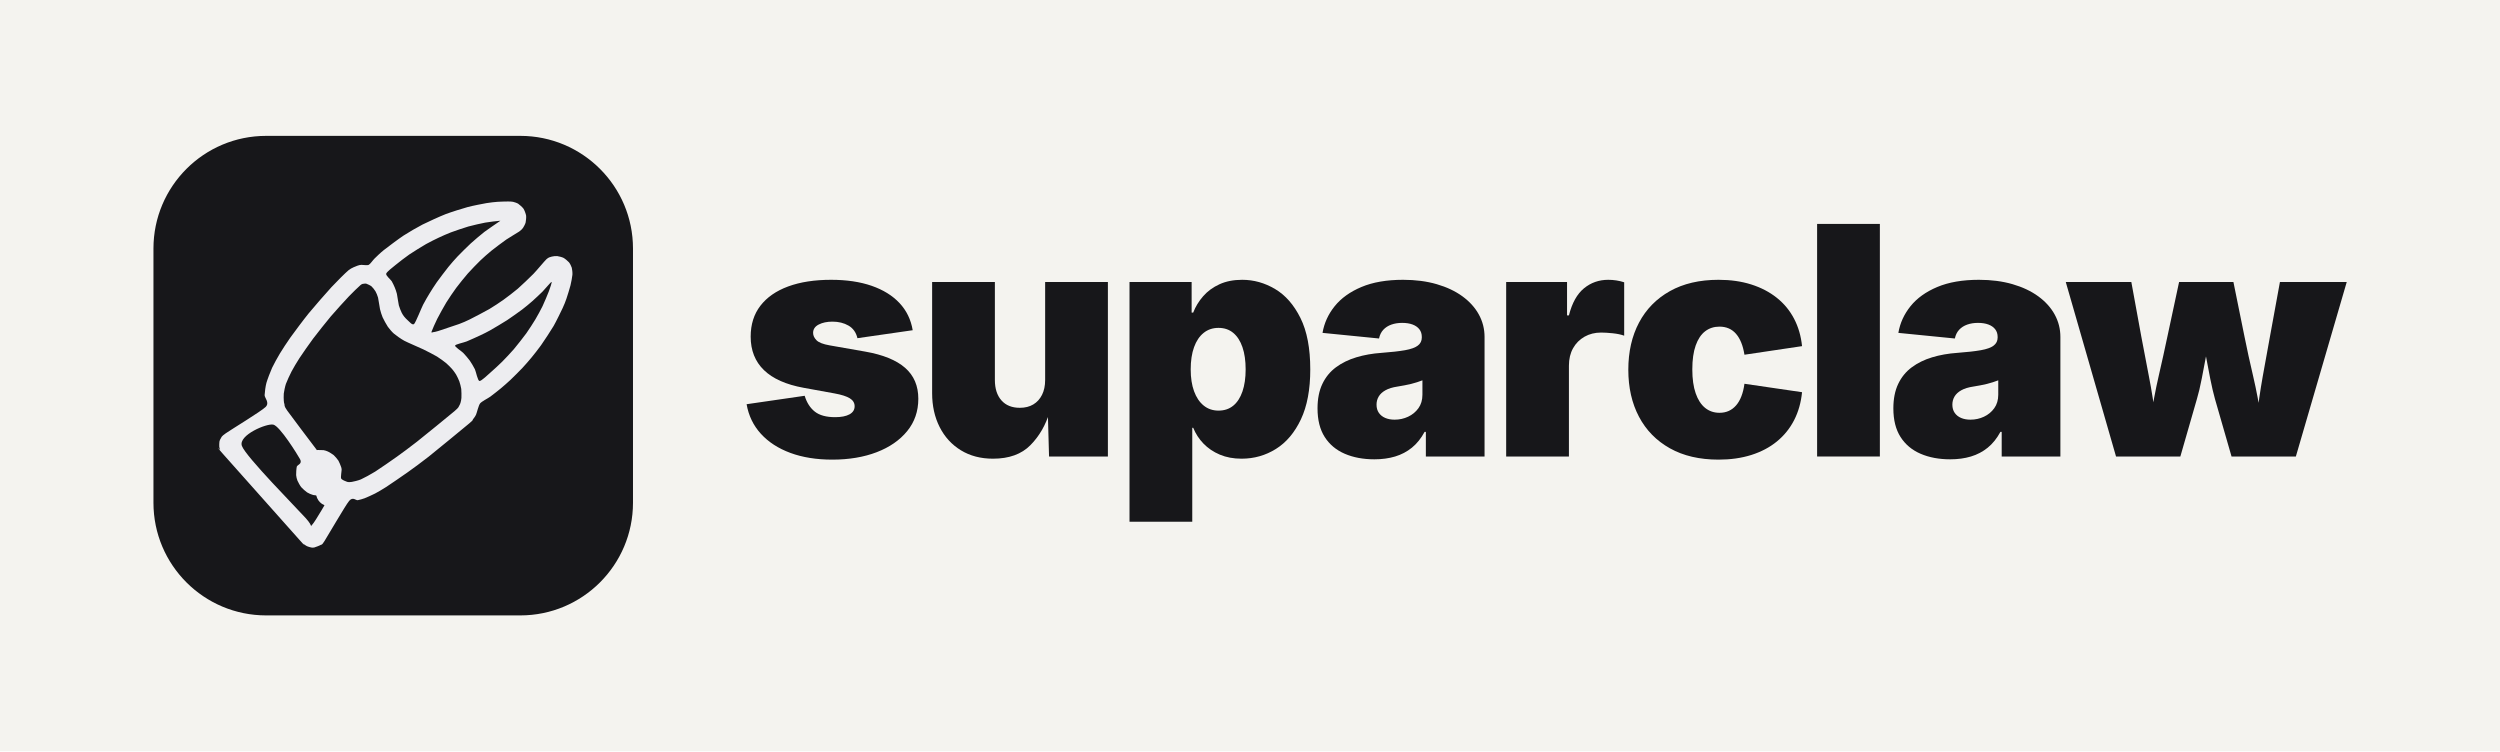
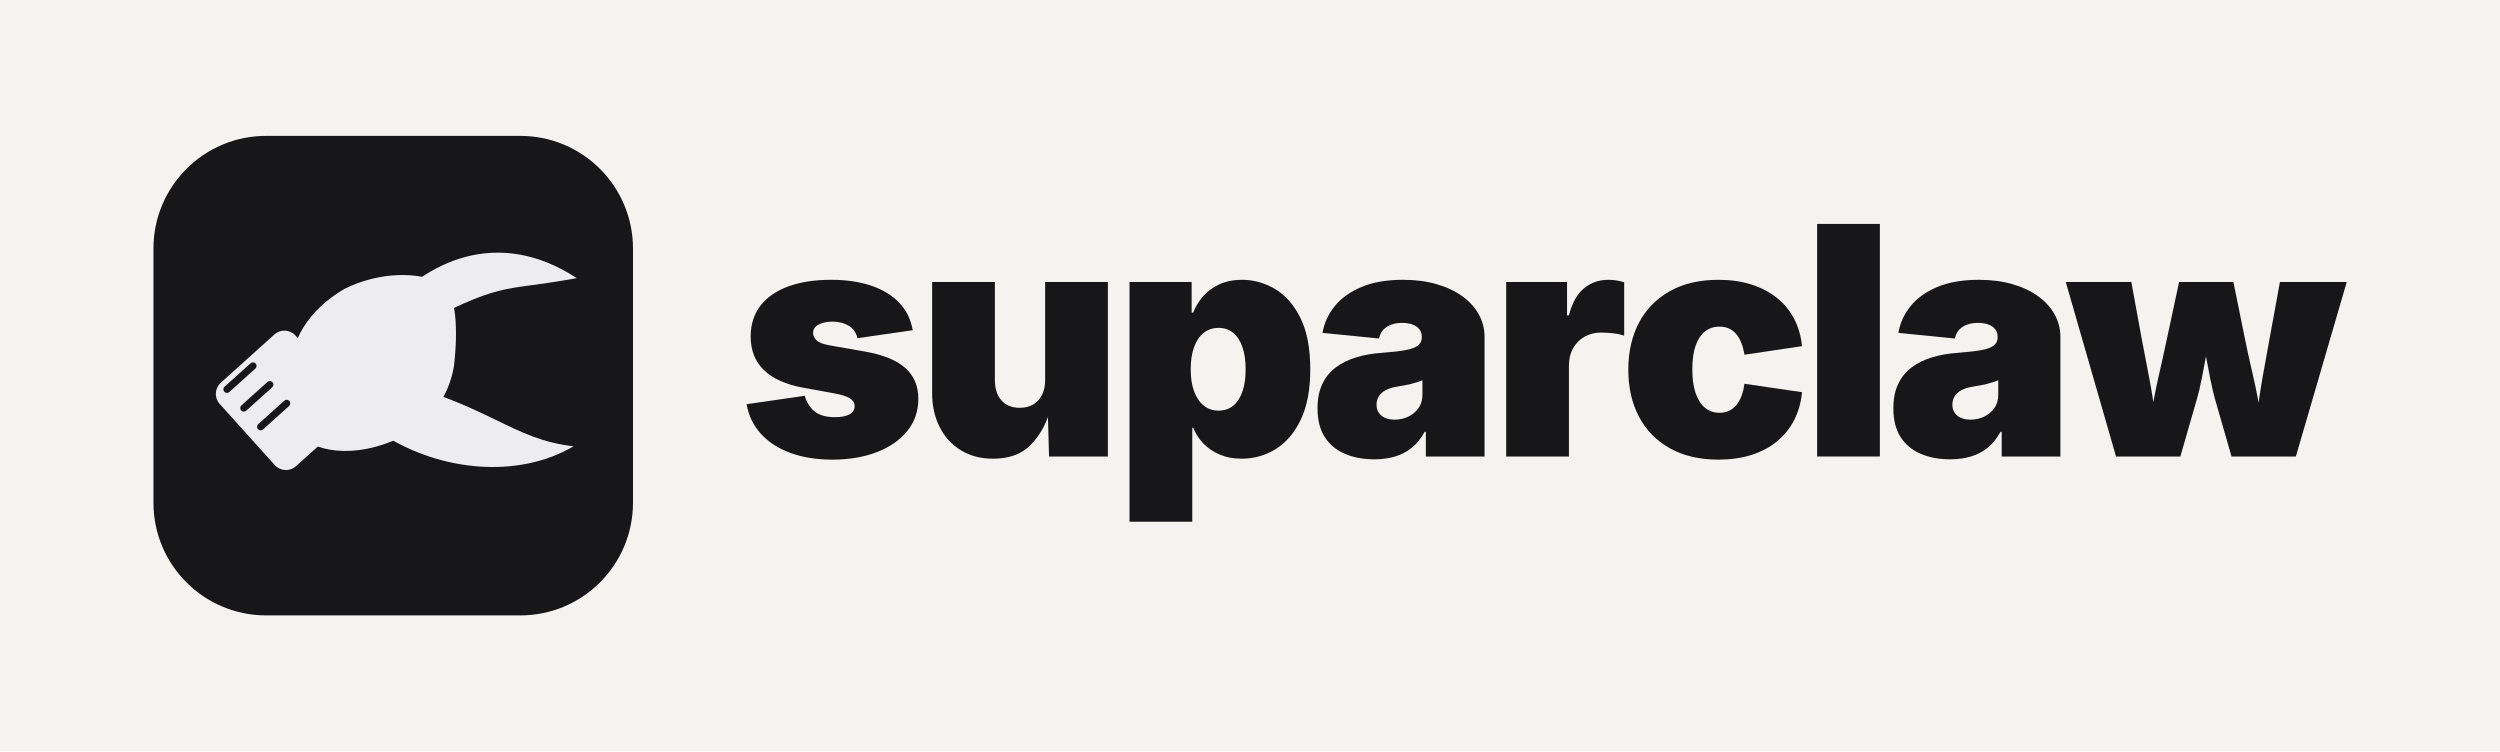
<svg xmlns="http://www.w3.org/2000/svg" width="1564" height="470" viewBox="0 0 1564 470" role="img" aria-label="SuparClaw">
  <rect width="1564" height="470" fill="#F4F3EF" />
  <g transform="translate(96 85)">
    <rect width="300" height="300" rx="70.5" fill="#17171A" />
-     <g transform="translate(22.5 22.5) scale(0.2490234)">
-       <path fill="#EDEDF0" fill-rule="evenodd" d="M313.64 943.72 C310.90 944.45 307.96 944.09 305.88 943.72 C303.80 943.35 297.47 941.51 295.26 940.45 C293.06 939.39 288.49 936.21 286.28 934.33 C284.08 932.45 298.82 949.52 275.87 923.92 C252.92 898.32 106.51 733.94 83.98 708.34 C61.44 682.74 78.06 700.18 77.04 698.14 C76.02 696.09 75.20 692.71 74.99 690.38 C74.79 688.05 74.95 680.13 75.40 677.72 C75.85 675.31 77.24 671.52 79.08 669.15 C80.92 666.78 78.79 665.60 91.53 656.70 C104.27 647.79 180.33 601.62 191.36 590.76 C202.38 579.90 188.66 567.81 188.91 560.95 C189.15 554.09 191.27 538.09 193.40 530.33 C195.52 522.57 203.85 500.73 207.69 492.36 C211.52 483.99 222.06 465.09 227.28 456.43 C232.51 447.78 245.62 427.44 253.82 416.01 C262.03 404.58 287.87 369.88 299.55 355.59 C311.23 341.30 345.36 302.14 356.71 289.85 C368.06 277.56 392.35 253.31 399.78 247.19 C407.21 241.06 418.56 237.27 422.24 235.76 C425.91 234.25 428.85 233.96 432.04 233.71 C435.22 233.47 446.65 235.51 450.41 233.71 C454.17 231.92 460.82 222.00 465.11 217.79 C469.40 213.59 480.13 203.09 488.38 196.56 C496.63 190.03 526.76 167.49 537.78 160.22 C548.81 152.96 573.55 138.58 585.55 132.46 C597.56 126.34 630.63 111.31 643.53 106.33 C656.43 101.35 687.79 91.51 699.46 88.37 C711.14 85.22 737.96 80.04 746.42 78.57 C754.87 77.10 768.05 75.75 774.18 75.30 C780.30 74.85 795.90 74.48 800.31 74.48 C804.72 74.48 810.07 74.65 812.97 75.30 C815.86 75.95 823.05 78.24 826.03 80.20 C829.01 82.16 837.05 89.31 839.30 92.65 C841.55 96.00 845.22 105.88 845.83 109.80 C846.44 113.72 845.51 123.85 844.61 127.36 C843.71 130.87 839.91 138.26 838.07 140.83 C836.24 143.40 833.22 146.71 828.48 150.02 C823.74 153.32 804.15 164.55 796.23 170.02 C788.31 175.49 766.05 192.23 758.66 198.19 C751.27 204.16 737.64 216.20 730.90 222.69 C724.16 229.18 706.12 247.76 699.26 255.56 C692.40 263.36 676.39 283.24 670.27 291.49 C664.15 299.73 650.80 319.41 645.37 328.23 C639.94 337.05 626.71 361.14 622.50 369.47 C618.30 377.80 609.35 397.97 608.21 401.72 C607.07 405.48 610.58 402.95 612.50 402.74 C614.42 402.54 617.81 402.21 625.16 399.89 C632.50 397.56 668.47 385.60 677.42 382.33 C686.36 379.06 695.34 375.14 703.95 370.90 C712.57 366.65 743.72 350.36 753.36 344.77 C762.99 339.17 780.79 327.29 788.88 321.50 C796.96 315.70 816.27 301.12 824.81 293.73 C833.34 286.34 856.00 264.79 864.20 256.37 C872.41 247.96 891.80 224.37 897.07 219.42 C902.34 214.48 907.48 213.79 910.54 212.89 C913.61 211.99 920.67 211.30 924.02 211.67 C927.37 212.03 936.59 214.36 939.94 216.16 C943.29 217.96 951.29 224.57 953.62 227.39 C955.95 230.20 959.58 237.35 960.56 240.86 C961.54 244.37 962.56 253.35 962.19 258.42 C961.83 263.48 959.01 278.50 957.29 285.36 C955.58 292.22 949.29 312.39 947.09 318.84 C944.88 325.29 941.37 334.36 937.70 342.11 C934.02 349.87 921.00 376.82 914.83 387.43 C908.67 398.05 889.68 426.63 883.39 435.61 C877.11 444.59 864.61 460.15 859.31 466.64 C854.00 473.13 842.44 486.40 836.44 492.77 C830.44 499.14 812.56 516.98 806.43 522.78 C800.31 528.58 788.10 539.23 782.34 544.01 C776.59 548.79 761.69 560.54 755.81 564.83 C749.93 569.12 734.33 576.67 730.29 581.78 C726.25 586.88 722.12 605.42 720.08 609.95 C718.04 614.48 714.28 619.26 712.32 621.79 C710.36 624.32 715.35 621.58 702.73 632.20 C690.11 642.81 618.54 701.61 601.07 715.49 C583.59 729.37 560.52 746.03 548.40 754.68 C536.27 763.34 503.41 785.79 494.10 791.84 C484.79 797.88 472.46 804.98 466.33 808.17 C460.21 811.35 445.14 818.13 440.20 820.01 C435.26 821.89 427.10 824.13 422.65 824.91 C418.20 825.68 410.44 815.35 401.01 826.95 C391.58 838.54 347.61 914.69 339.56 927.18 C331.52 939.68 332.91 935.31 329.97 937.19 C327.03 939.06 316.37 942.98 313.64 943.72 Z M564.53 382.13 C568.81 377.63 582.57 342.64 586.98 333.95 C591.39 325.25 599.43 311.74 603.31 305.37 C607.19 299.00 615.93 285.16 621.28 277.61 C626.63 270.05 644.75 246.17 650.67 238.82 C656.59 231.47 667.17 219.38 673.54 212.69 C679.91 205.99 699.14 186.84 706.81 179.82 C714.49 172.80 733.11 157.00 741.11 150.83 C749.11 144.67 773.20 128.66 777.44 125.52 C781.69 122.38 782.55 122.83 778.67 123.07 C774.79 123.32 751.97 125.93 743.15 127.56 C734.33 129.19 710.45 134.58 700.69 137.36 C690.93 140.14 665.37 148.91 657.00 152.06 C648.63 155.20 633.85 161.78 626.79 165.12 C619.73 168.47 602.94 176.64 594.53 181.45 C586.12 186.27 561.14 201.66 552.48 207.58 C543.83 213.50 524.80 228.24 518.19 233.71 C511.57 239.19 495.44 251.31 494.30 255.97 C493.16 260.62 505.73 270.83 508.18 274.75 C510.63 278.67 514.47 287.08 515.94 290.67 C517.41 294.26 520.10 301.49 521.25 306.59 C522.39 311.70 524.80 330.27 526.15 335.58 C527.49 340.89 531.62 350.40 533.09 353.55 C534.56 356.69 537.37 361.06 539.21 363.34 C541.05 365.63 546.36 371.63 549.21 373.76 C552.07 375.88 560.24 386.62 564.53 382.13 Z M728.66 525.43 C733.27 526.21 751.36 508.28 757.85 502.77 C764.34 497.26 779.36 483.30 785.81 476.85 C792.27 470.40 807.94 453.86 814.80 445.82 C821.66 437.77 840.08 414.34 846.24 405.81 C852.41 397.27 864.49 378.41 869.10 370.69 C873.72 362.98 883.23 345.62 887.07 337.62 C890.91 329.62 900.42 306.96 902.99 300.06 C905.56 293.16 911.52 276.50 909.73 276.58 C907.93 276.67 892.58 295.37 887.07 300.88 C881.56 306.39 866.94 320.07 861.14 325.17 C855.35 330.27 842.97 340.64 835.83 345.99 C828.68 351.34 807.37 366.61 798.27 372.53 C789.16 378.45 762.91 394.01 755.40 398.25 C747.89 402.50 738.78 406.95 732.13 410.09 C725.47 413.24 703.95 423.04 696.60 426.02 C689.26 429.00 668.39 433.16 667.41 436.43 C666.43 439.69 683.66 450.55 687.83 454.80 C691.99 459.05 700.81 469.33 704.16 473.99 C707.51 478.64 714.45 490.20 717.22 496.04 C720.00 501.87 724.04 524.66 728.66 525.43 Z M407.75 778.98 C411.66 778.28 424.12 775.59 430.81 772.65 C437.51 769.71 456.45 759.54 466.74 753.05 C477.03 746.56 509.57 724.02 521.45 715.49 C533.33 706.95 555.30 690.87 571.67 677.93 C588.04 664.98 653.98 611.38 665.98 601.17 C677.99 590.96 675.86 590.39 677.62 587.90 C679.38 585.41 680.64 581.61 681.29 579.33 C681.95 577.04 683.13 571.73 683.34 567.89 C683.54 564.06 683.54 550.17 682.93 545.44 C682.31 540.70 679.50 530.37 678.03 526.25 C676.56 522.13 671.90 512.57 669.86 509.10 C667.82 505.63 662.88 498.85 660.06 495.63 C657.25 492.40 649.49 484.32 645.16 480.73 C640.83 477.13 628.42 467.91 621.89 463.99 C615.36 460.07 596.90 450.51 587.59 446.02 C578.28 441.53 548.19 428.87 539.82 424.38 C531.45 419.89 518.39 410.42 513.69 406.42 C509.00 402.42 501.61 393.72 498.38 389.07 C495.16 384.41 487.52 370.37 485.32 365.39 C483.11 360.40 480.09 350.57 478.79 344.97 C477.48 339.38 475.19 321.09 473.89 315.98 C472.58 310.88 469.23 303.29 467.35 300.06 C465.48 296.84 459.92 289.77 457.35 287.61 C454.78 285.44 446.82 281.81 444.69 281.08 C442.57 280.34 440.24 280.71 438.57 281.08 C436.90 281.44 434.32 280.71 430.00 284.34 C425.67 287.98 408.89 304.18 400.40 313.13 C391.90 322.07 365.24 351.30 355.08 363.34 C344.91 375.39 319.52 407.40 310.57 419.28 C301.63 431.16 282.40 458.96 276.28 468.27 C270.15 477.58 260.52 494.04 256.68 501.34 C252.84 508.65 244.60 526.49 242.39 532.78 C240.19 539.07 237.70 552.09 237.08 556.87 C236.47 561.65 236.88 571.77 237.08 574.83 C237.29 577.90 237.74 581.00 238.72 583.82 C239.70 586.63 236.76 587.16 245.66 599.74 C254.56 612.31 308.61 683.64 317.11 694.87 C325.60 706.10 318.33 698.26 320.58 698.75 C322.82 699.24 333.76 698.71 336.91 699.16 C340.05 699.61 345.44 701.40 348.34 702.83 C351.24 704.26 359.69 709.24 362.63 711.81 C365.57 714.39 372.22 722.22 374.27 725.49 C376.31 728.76 379.86 738.03 380.80 740.60 C381.74 743.17 382.39 744.97 382.43 748.35 C382.47 751.74 379.66 766.97 381.21 770.40 C382.76 773.83 393.09 777.79 396.11 778.77 C399.13 779.75 403.83 779.67 407.75 778.98 Z M308.53 886.35 C315.55 879.62 349.93 819.72 354.67 810.82 C359.40 801.92 353.12 807.47 350.38 807.76 C347.65 808.05 334.87 813.03 330.38 813.48 C325.88 813.92 314.70 812.78 310.78 811.84 C306.86 810.90 299.06 807.56 295.67 805.31 C292.28 803.06 283.50 795.39 280.77 792.04 C278.03 788.69 272.81 779.14 271.38 775.71 C269.95 772.28 268.32 765.79 268.11 761.83 C267.91 757.87 268.64 745.13 269.75 740.60 C270.85 736.07 284.61 733.78 277.91 721.82 C271.22 709.85 227.33 638.85 210.75 635.06 C194.17 631.26 122.48 661.68 131.75 688.34 C141.01 715.00 272.56 847.98 292.61 870.43 C312.66 892.89 301.51 893.09 308.53 886.35 Z" />
-       <circle cx="352" cy="806" r="34" fill="#EDEDF0" />
+     <g transform="translate(19.5 19.5) scale(0.2548828)">
+       <g transform="translate(539.03 528.87) scale(0.83531)">
+         <g transform="rotate(-8 -80 0)">
+           <g transform="rotate(-34 -330 40)">
+             <rect x="-486" y="-160" width="300" height="330" rx="44" fill="#EDEDF0" />
+             <g fill="#17171A">
+               <rect x="-452" y="-144" width="124" height="21" rx="10.5" />
+               <rect x="-452" y="-70" width="124" height="21" rx="10.5" />
+               <rect x="-452" y="4" width="124" height="21" rx="10.5" />
+             </g>
+           </g>
+           <path d="M -330 -46 C -322 -156 -248 -240 -136 -286 C -26 -322 86 -306 150 -262 C 188 -228 178 -120 150 -14 C 120 76 60 130 -8 160 C -150 216 -284 186 -330 118 Z" fill="#EDEDF0" />
+           <path d="M 544 -222 C 334 -406 110 -330 -30 -206 L -8 -169 L 14 -132 C 344 -248 298 -212 544 -222 Z" fill="#EDEDF0" />
+           <path d="M 466 266 C 288 220 240 112 -42 0 L -59 80 L -76 160 C 66 280 286 340 466 266 Z" fill="#EDEDF0" />
+         </g>
+       </g>
    </g>
  </g>
  <g transform="translate(462 285.59) scale(0.09765625 -0.09765625)" fill="#17171A">
    <path transform="translate(0 0)" d="M601 -20Q449 -20 332.5 23.0Q216 66 143.5 145.5Q71 225 52 335L424 389Q444 323 489.0 287.5Q534 252 619 252Q678 252 711.0 270.0Q744 288 744 322Q744 354 713.0 373.0Q682 392 616 404L418 440Q248 471 163.0 553.5Q78 636 78 768Q78 885 140.5 966.0Q203 1047 318.5 1089.5Q434 1132 594 1132Q742 1132 853.0 1093.5Q964 1055 1031.5 983.0Q1099 911 1116 809L762 758Q749 813 705.0 838.5Q661 864 602 864Q550 864 514.0 845.5Q478 827 478 792Q478 767 499.5 745.0Q521 723 584 712L812 672Q983 642 1067.5 568.0Q1152 494 1152 370Q1152 250 1080.5 162.5Q1009 75 885.0 27.5Q761 -20 601 -20Z" />
    <path transform="translate(1138.464 0)" d="M492 -14Q374 -14 286.0 40.0Q198 94 150.0 189.0Q102 284 102 406V1118H504V490Q504 407 546.0 359.5Q588 312 664 312Q714 312 750.0 333.5Q786 355 806.0 395.0Q826 435 826 490V1118H1228V0H851L843 286H855Q817 159 731.5 72.5Q646 -14 492 -14Z" />
    <path transform="translate(2402.928 0)" d="M102 -418V1118H500V922H510Q532 979 574.0 1027.0Q616 1075 678.5 1103.5Q741 1132 824 1132Q935 1132 1034.5 1073.0Q1134 1014 1197.0 887.5Q1260 761 1260 558Q1260 365 1200.0 238.0Q1140 111 1040.0 48.5Q940 -14 820 -14Q742 -14 680.5 12.0Q619 38 576.0 82.5Q533 127 510 184H504V-418ZM672 294Q728 294 766.5 325.5Q805 357 825.5 416.5Q846 476 846 558Q846 641 825.5 700.5Q805 760 766.5 792.0Q728 824 672 824Q617 824 577.0 792.0Q537 760 515.5 700.5Q494 641 494 558Q494 477 515.5 418.0Q537 359 577.0 326.5Q617 294 672 294Z" />
    <path transform="translate(3659.392 0)" d="M414 -18Q307 -18 224.5 17.5Q142 53 96.0 125.0Q50 197 50 308Q50 400 81.0 465.0Q112 530 168.0 571.5Q224 613 298.5 635.5Q373 658 460 664Q554 671 610.5 681.0Q667 691 692.5 710.5Q718 730 718 762V766Q718 795 702.5 815.0Q687 835 659.0 845.5Q631 856 592 856Q554 856 523.0 845.0Q492 834 471.5 812.0Q451 790 444 756L82 792Q98 886 160.0 963.0Q222 1040 331.5 1086.0Q441 1132 598 1132Q717 1132 813.5 1104.0Q910 1076 978.5 1026.0Q1047 976 1083.5 909.5Q1120 843 1120 766V0H744V158H736Q702 95 654.5 56.5Q607 18 547.0 0.0Q487 -18 414 -18ZM544 236Q590 236 630.5 255.0Q671 274 696.5 309.5Q722 345 722 396V488Q706 482 688.0 476.0Q670 470 649.5 465.0Q629 460 607.5 456.0Q586 452 562 448Q515 441 485.5 424.5Q456 408 442.0 384.5Q428 361 428 332Q428 301 443.0 279.5Q458 258 484.0 247.0Q510 236 544 236Z" />
    <path transform="translate(4815.856 0)" d="M102 0V1118H492V904H504Q534 1023 600.5 1077.5Q667 1132 756 1132Q782 1132 808.0 1128.0Q834 1124 858 1116V774Q828 785 784.5 789.5Q741 794 710 794Q651 794 604.0 767.5Q557 741 530.5 693.5Q504 646 504 582V0Z" />
    <path transform="translate(5638.32 0)" d="M640 -20Q458 -20 328.5 52.5Q199 125 130.5 254.5Q62 384 62 556Q62 728 130.5 857.5Q199 987 328.5 1059.5Q458 1132 640 1132Q756 1132 850.0 1102.0Q944 1072 1013.5 1016.5Q1083 961 1124.0 882.5Q1165 804 1175 707L806 652Q799 696 785.5 729.5Q772 763 752.0 786.0Q732 809 705.5 820.5Q679 832 646 832Q593 832 554.0 802.0Q515 772 493.5 711.0Q472 650 472 558Q472 467 493.5 405.0Q515 343 554.0 311.5Q593 280 646 280Q679 280 705.5 292.0Q732 304 752.5 327.5Q773 351 786.5 386.0Q800 421 806 466L1175 412Q1165 312 1124.0 232.5Q1083 153 1014.0 96.5Q945 40 850.5 10.0Q756 -20 640 -20Z" />
    <path transform="translate(6807.784 0)" d="M504 1490V0H102V1490Z" />
    <path transform="translate(7348.248 0)" d="M414 -18Q307 -18 224.5 17.5Q142 53 96.0 125.0Q50 197 50 308Q50 400 81.0 465.0Q112 530 168.0 571.5Q224 613 298.5 635.5Q373 658 460 664Q554 671 610.5 681.0Q667 691 692.5 710.5Q718 730 718 762V766Q718 795 702.5 815.0Q687 835 659.0 845.5Q631 856 592 856Q554 856 523.0 845.0Q492 834 471.5 812.0Q451 790 444 756L82 792Q98 886 160.0 963.0Q222 1040 331.5 1086.0Q441 1132 598 1132Q717 1132 813.5 1104.0Q910 1076 978.5 1026.0Q1047 976 1083.5 909.5Q1120 843 1120 766V0H744V158H736Q702 95 654.5 56.5Q607 18 547.0 0.0Q487 -18 414 -18ZM544 236Q590 236 630.5 255.0Q671 274 696.5 309.5Q722 345 722 396V488Q706 482 688.0 476.0Q670 470 649.5 465.0Q629 460 607.5 456.0Q586 452 562 448Q515 441 485.5 424.5Q456 408 442.0 384.5Q428 361 428 332Q428 301 443.0 279.5Q458 258 484.0 247.0Q510 236 544 236Z" />
    <path transform="translate(8504.712 0)" d="M320 0 -2 1118H418L482 768Q504 648 530.5 514.0Q557 380 576 224H539Q562 380 593.0 514.5Q624 649 649 768L724 1118H1072L1143 768Q1167 648 1198.5 514.0Q1230 380 1253 224H1218Q1236 380 1260.0 514.0Q1284 648 1306 768L1370 1118H1798L1472 0H1060L954 368Q939 421 923.5 498.5Q908 576 893.5 655.5Q879 735 864 792H928Q914 735 899.0 655.5Q884 576 869.0 498.5Q854 421 838 368L732 0Z" />
  </g>
</svg>
